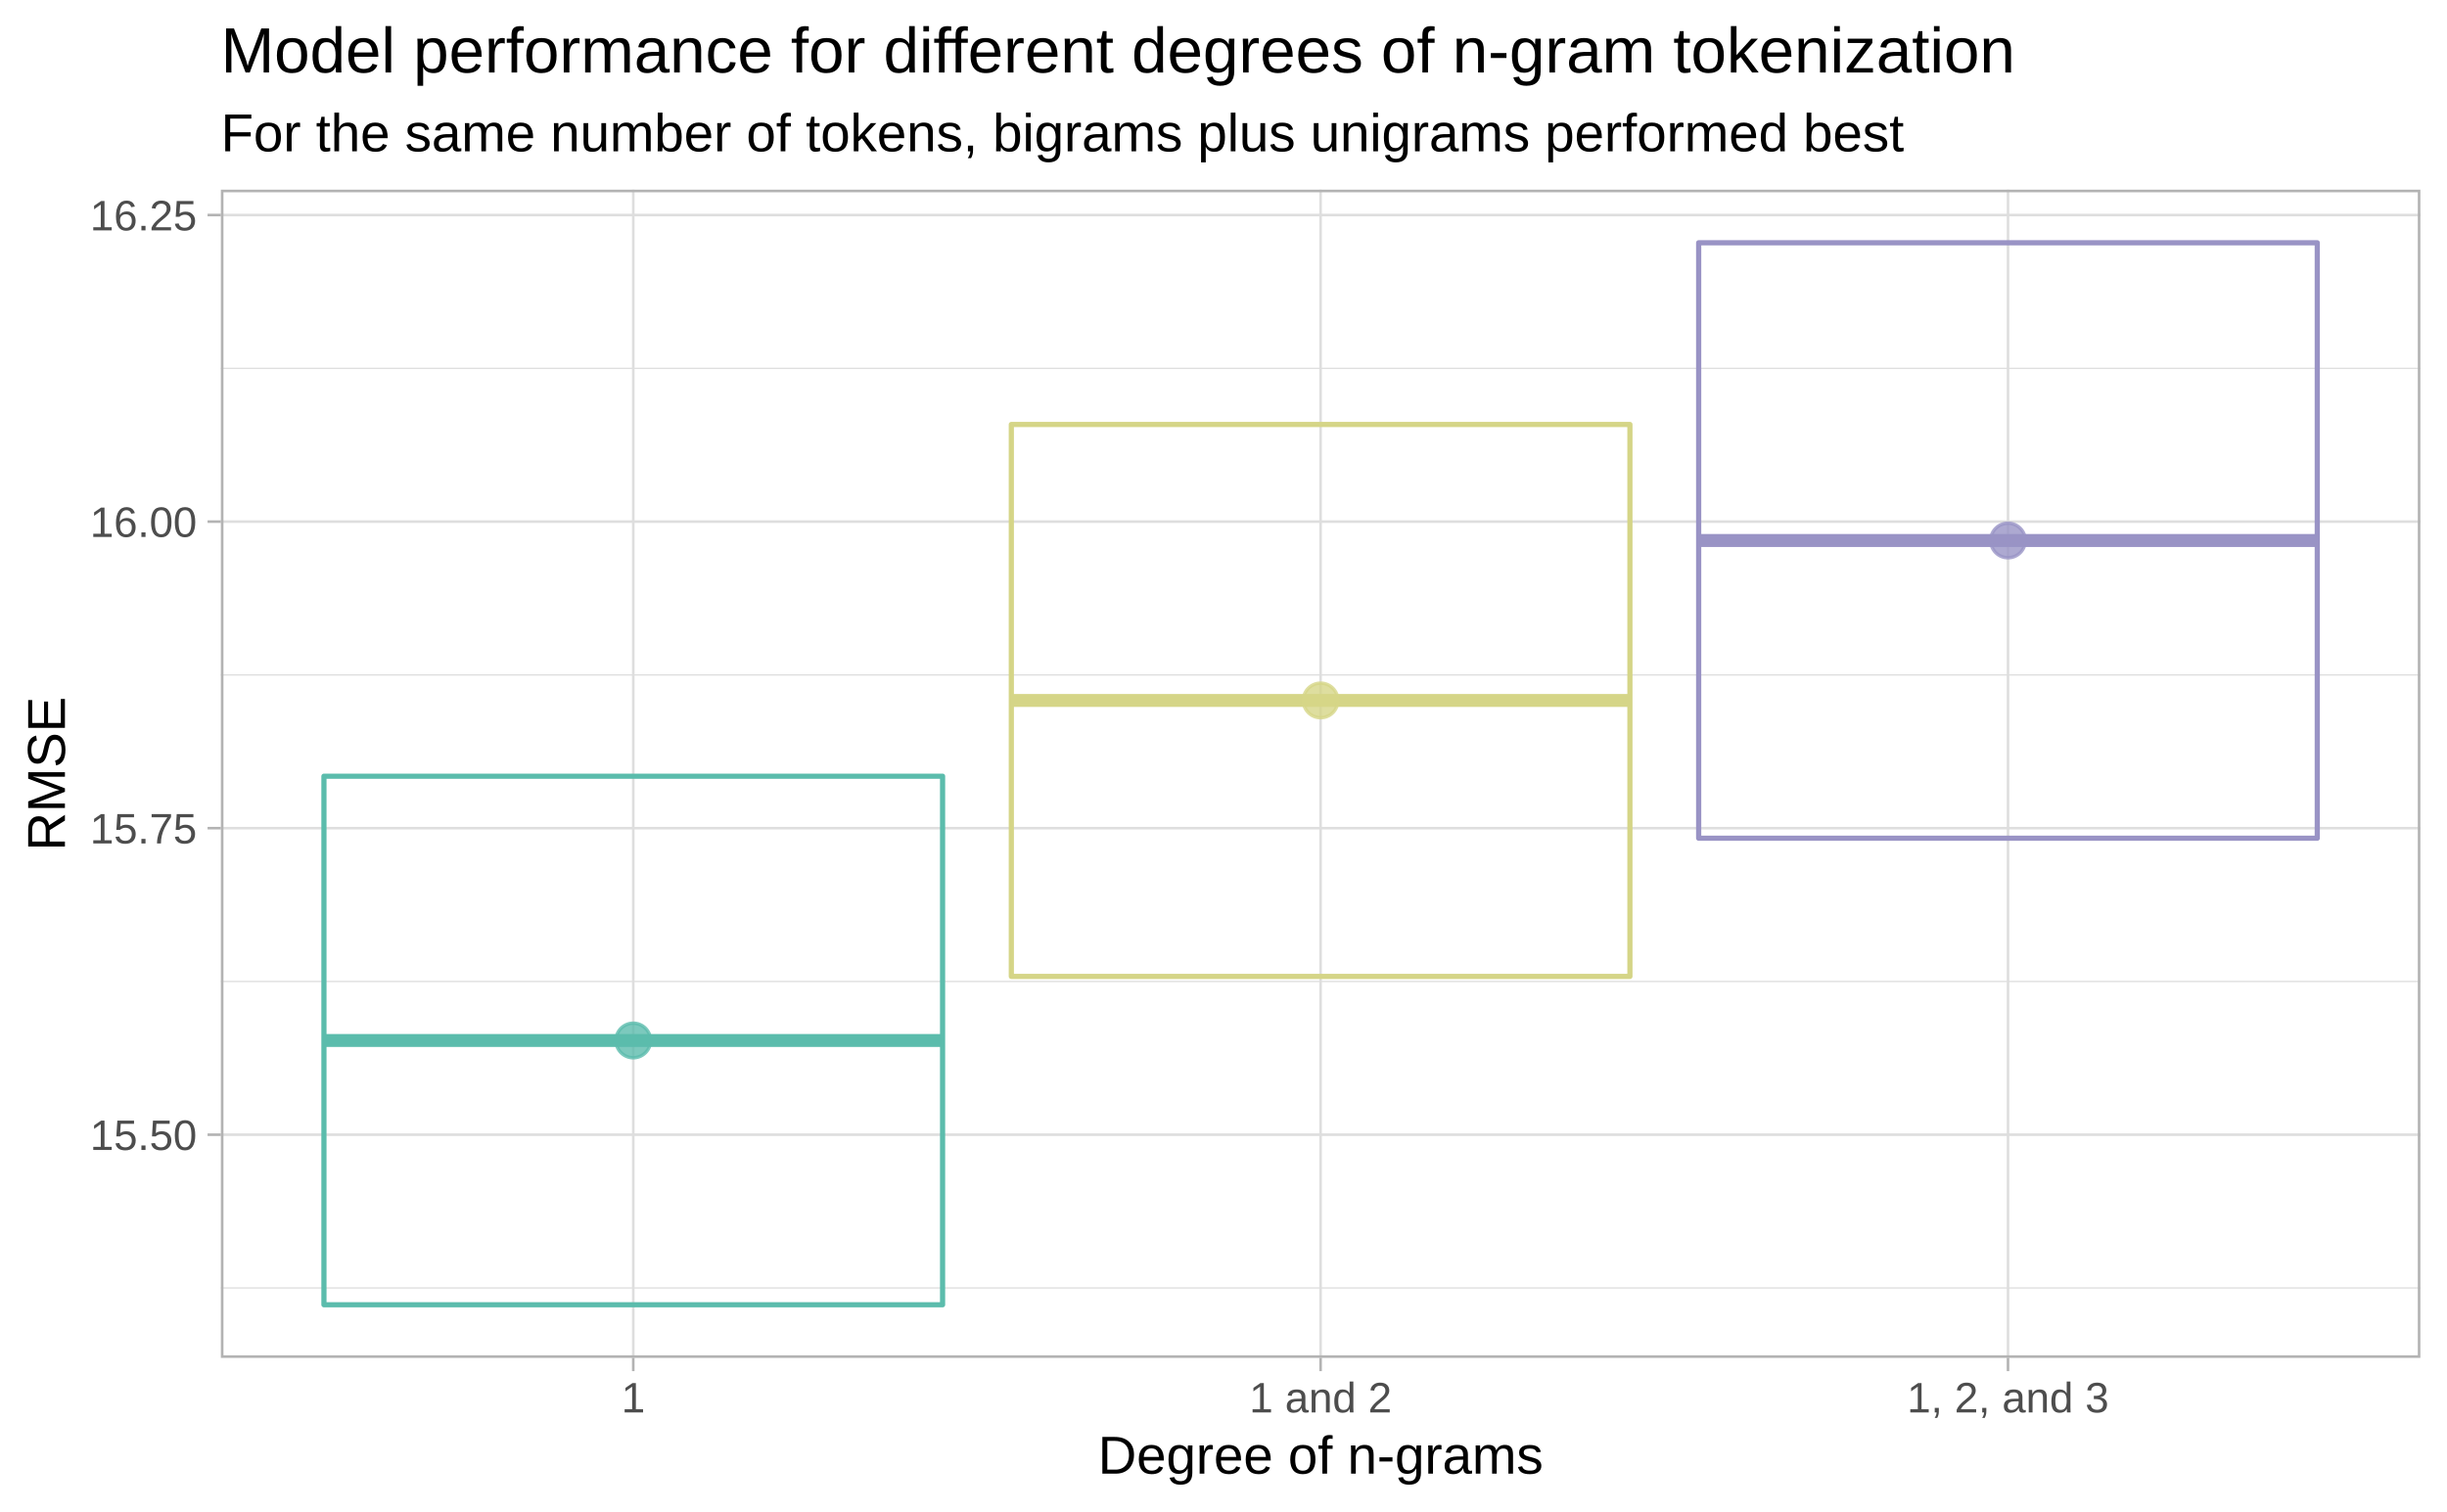
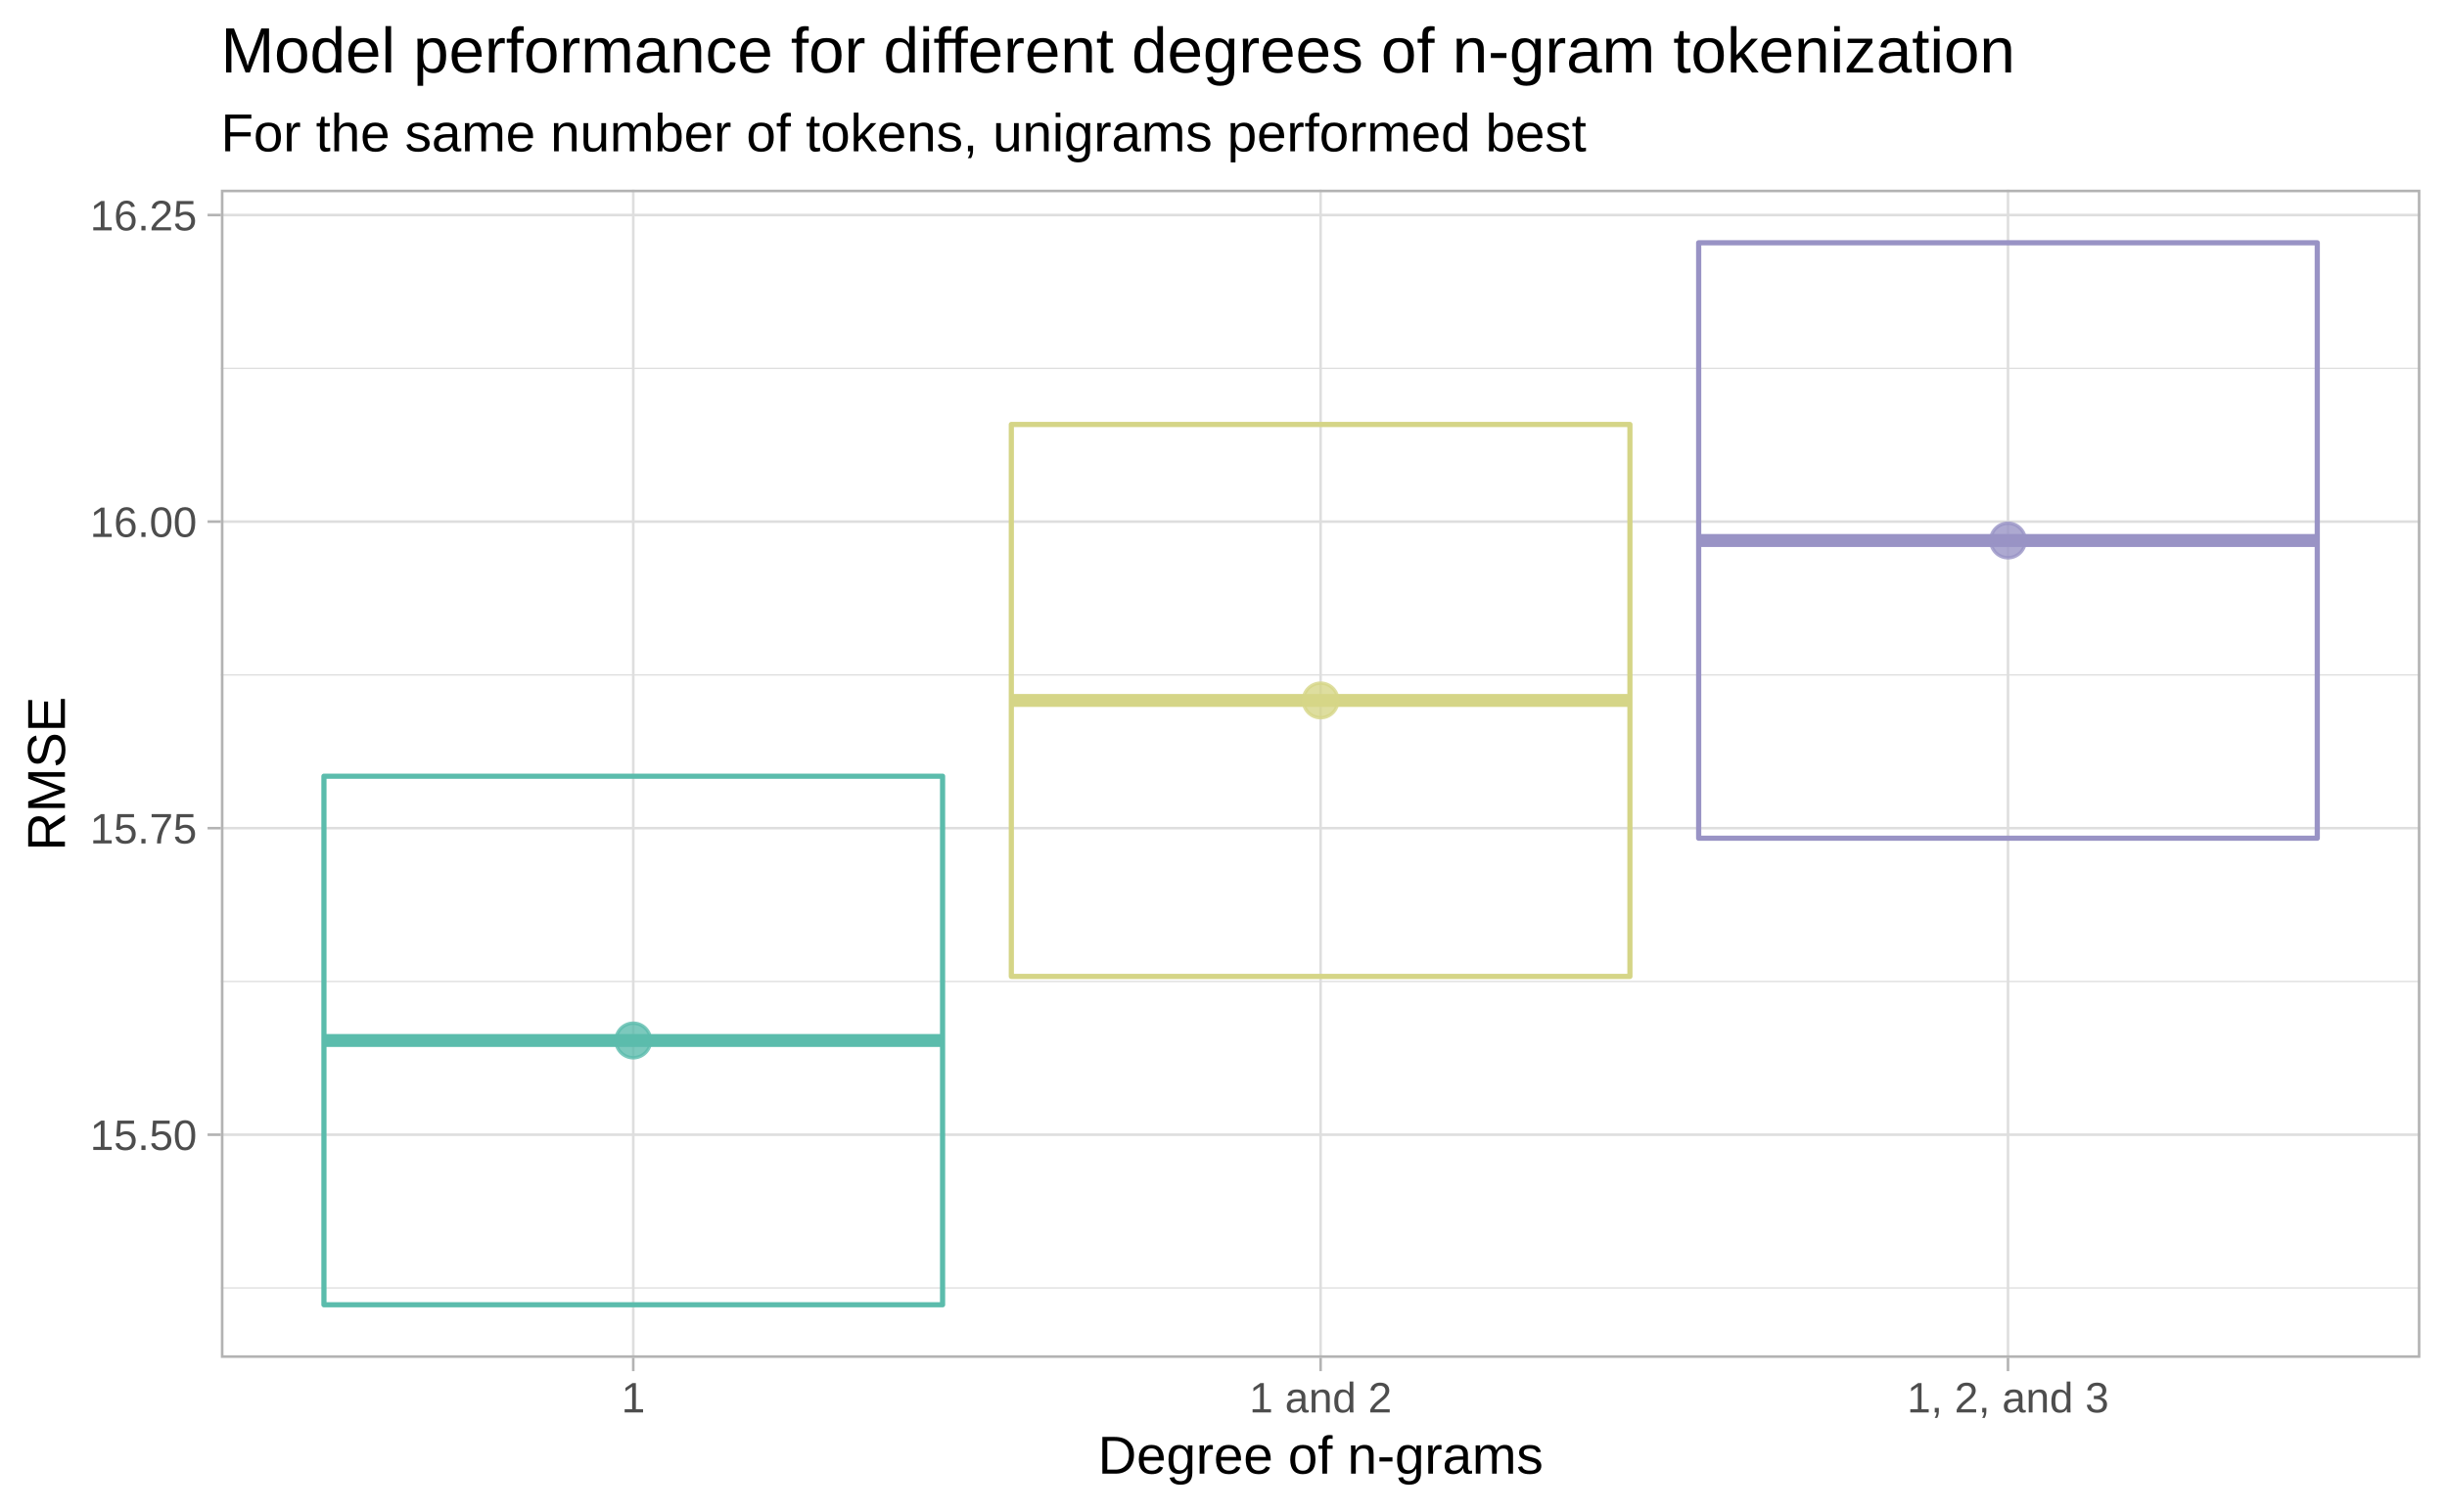
<svg xmlns="http://www.w3.org/2000/svg" class="svglite" width="504.00pt" height="311.47pt" viewBox="0 0 504.00 311.47">
  <defs>
    <style type="text/css">
    .svglite line, .svglite polyline, .svglite polygon, .svglite path, .svglite rect, .svglite circle {
      fill: none;
      stroke: #000000;
      stroke-linecap: round;
      stroke-linejoin: round;
      stroke-miterlimit: 10.00;
    }
  </style>
  </defs>
  <rect width="100%" height="100%" style="stroke: none; fill: #FFFFFF;" />
  <defs>
    <clipPath id="cpMC4wMHw1MDQuMDB8MC4wMHwzMTEuNDc=">
      <rect x="0.00" y="0.00" width="504.00" height="311.47" />
    </clipPath>
  </defs>
  <g clip-path="url(#cpMC4wMHw1MDQuMDB8MC4wMHwzMTEuNDc=)">
    <rect x="0.00" y="0.00" width="504.00" height="311.47" style="stroke-width: 1.07; stroke: #FFFFFF; fill: #FFFFFF;" />
  </g>
  <defs>
    <clipPath id="cpNDUuNDl8NDk4LjUyfDM5LjA3fDI3OS43Mg==">
      <rect x="45.49" y="39.07" width="453.03" height="240.65" />
    </clipPath>
  </defs>
  <g clip-path="url(#cpNDUuNDl8NDk4LjUyfDM5LjA3fDI3OS43Mg==)">
    <rect x="45.49" y="39.07" width="453.03" height="240.65" style="stroke-width: 1.07; stroke: none; fill: #FFFFFF;" />
    <polyline points="45.49,265.32 498.52,265.32 " style="stroke-width: 0.27; stroke: #DEDEDE; stroke-linecap: butt;" />
    <polyline points="45.49,202.18 498.52,202.18 " style="stroke-width: 0.27; stroke: #DEDEDE; stroke-linecap: butt;" />
    <polyline points="45.49,139.03 498.52,139.03 " style="stroke-width: 0.27; stroke: #DEDEDE; stroke-linecap: butt;" />
    <polyline points="45.49,75.88 498.52,75.88 " style="stroke-width: 0.27; stroke: #DEDEDE; stroke-linecap: butt;" />
    <polyline points="45.49,233.75 498.52,233.75 " style="stroke-width: 0.53; stroke: #DEDEDE; stroke-linecap: butt;" />
    <polyline points="45.49,170.60 498.52,170.60 " style="stroke-width: 0.53; stroke: #DEDEDE; stroke-linecap: butt;" />
    <polyline points="45.49,107.45 498.52,107.45 " style="stroke-width: 0.53; stroke: #DEDEDE; stroke-linecap: butt;" />
    <polyline points="45.49,44.30 498.52,44.30 " style="stroke-width: 0.53; stroke: #DEDEDE; stroke-linecap: butt;" />
    <polyline points="130.43,279.72 130.43,39.07 " style="stroke-width: 0.53; stroke: #DEDEDE; stroke-linecap: butt;" />
    <polyline points="272.00,279.72 272.00,39.07 " style="stroke-width: 0.53; stroke: #DEDEDE; stroke-linecap: butt;" />
    <polyline points="413.58,279.72 413.58,39.07 " style="stroke-width: 0.53; stroke: #DEDEDE; stroke-linecap: butt;" />
    <polygon points="66.72,159.90 66.72,268.78 194.14,268.78 194.14,159.90 66.72,159.90 " style="stroke-width: 1.07; stroke: #5BBCAC; fill: none;" />
    <polygon points="208.30,87.44 208.30,201.14 335.71,201.14 335.71,87.44 208.30,87.44 " style="stroke-width: 1.07; stroke: #D5D587; fill: none;" />
    <polygon points="349.87,50.01 349.87,172.67 477.28,172.67 477.28,50.01 349.87,50.01 " style="stroke-width: 1.07; stroke: #9993C5; fill: none;" />
    <line x1="66.72" y1="214.34" x2="194.14" y2="214.34" style="stroke-width: 2.67; stroke: #5BBCAC; stroke-linecap: butt;" />
    <line x1="208.30" y1="144.29" x2="335.71" y2="144.29" style="stroke-width: 2.67; stroke: #D5D587; stroke-linecap: butt;" />
    <line x1="349.87" y1="111.34" x2="477.28" y2="111.34" style="stroke-width: 2.67; stroke: #9993C5; stroke-linecap: butt;" />
    <circle cx="130.43" cy="214.34" r="3.56" style="stroke-width: 0.71; stroke: #5BBCAC; stroke-opacity: 0.80; fill: #5BBCAC; fill-opacity: 0.80;" />
    <circle cx="272.00" cy="144.29" r="3.56" style="stroke-width: 0.71; stroke: #D5D587; stroke-opacity: 0.80; fill: #D5D587; fill-opacity: 0.80;" />
    <circle cx="413.58" cy="111.34" r="3.56" style="stroke-width: 0.71; stroke: #9993C5; stroke-opacity: 0.80; fill: #9993C5; fill-opacity: 0.80;" />
    <rect x="45.49" y="39.07" width="453.03" height="240.65" style="stroke-width: 1.07; stroke: #B3B3B3;" />
  </g>
  <g clip-path="url(#cpMC4wMHw1MDQuMDB8MC4wMHwzMTEuNDc=)">
    <text x="40.56" y="236.90" text-anchor="end" style="font-size: 8.80px; fill: #4D4D4D; font-family: Arial;" textLength="22.02px" lengthAdjust="spacingAndGlyphs">15.50</text>
    <text x="40.56" y="173.75" text-anchor="end" style="font-size: 8.80px; fill: #4D4D4D; font-family: Arial;" textLength="22.02px" lengthAdjust="spacingAndGlyphs">15.75</text>
    <text x="40.56" y="110.61" text-anchor="end" style="font-size: 8.80px; fill: #4D4D4D; font-family: Arial;" textLength="22.02px" lengthAdjust="spacingAndGlyphs">16.00</text>
    <text x="40.56" y="47.46" text-anchor="end" style="font-size: 8.80px; fill: #4D4D4D; font-family: Arial;" textLength="22.02px" lengthAdjust="spacingAndGlyphs">16.25</text>
    <polyline points="42.75,233.75 45.49,233.75 " style="stroke-width: 0.53; stroke: #B3B3B3; stroke-linecap: butt;" />
    <polyline points="42.75,170.60 45.49,170.60 " style="stroke-width: 0.53; stroke: #B3B3B3; stroke-linecap: butt;" />
    <polyline points="42.75,107.45 45.49,107.45 " style="stroke-width: 0.53; stroke: #B3B3B3; stroke-linecap: butt;" />
    <polyline points="42.75,44.30 45.49,44.30 " style="stroke-width: 0.53; stroke: #B3B3B3; stroke-linecap: butt;" />
    <polyline points="130.43,282.46 130.43,279.72 " style="stroke-width: 0.53; stroke: #B3B3B3; stroke-linecap: butt;" />
    <polyline points="272.00,282.46 272.00,279.72 " style="stroke-width: 0.53; stroke: #B3B3B3; stroke-linecap: butt;" />
    <polyline points="413.58,282.46 413.58,279.72 " style="stroke-width: 0.53; stroke: #B3B3B3; stroke-linecap: butt;" />
    <text x="130.43" y="290.96" text-anchor="middle" style="font-size: 8.80px; fill: #4D4D4D; font-family: Arial;" textLength="4.90px" lengthAdjust="spacingAndGlyphs">1</text>
    <text x="272.00" y="290.96" text-anchor="middle" style="font-size: 8.80px; fill: #4D4D4D; font-family: Arial;" textLength="29.36px" lengthAdjust="spacingAndGlyphs">1 and 2</text>
    <text x="413.58" y="290.96" text-anchor="middle" style="font-size: 8.80px; fill: #4D4D4D; font-family: Arial;" textLength="41.58px" lengthAdjust="spacingAndGlyphs">1, 2, and 3</text>
    <text x="272.00" y="303.57" text-anchor="middle" style="font-size: 11.00px; font-family: Arial;" textLength="91.72px" lengthAdjust="spacingAndGlyphs">Degree of n-grams</text>
    <text transform="translate(13.37,159.40) rotate(-90)" text-anchor="middle" style="font-size: 11.00px; font-family: Arial;" textLength="31.78px" lengthAdjust="spacingAndGlyphs">RMSE</text>
-     <text x="45.49" y="31.17" style="font-size: 11.00px; font-family: Arial;" textLength="346.69px" lengthAdjust="spacingAndGlyphs">For the same number of tokens, bigrams plus unigrams performed best</text>
+     <text x="45.49" y="31.17" style="font-size: 11.00px; font-family: Arial;" textLength="281.27px" lengthAdjust="spacingAndGlyphs">For the same number of tokens, unigrams performed best</text>
    <text x="45.49" y="14.94" style="font-size: 13.20px; font-family: Arial;" textLength="369.55px" lengthAdjust="spacingAndGlyphs">Model performance for different degrees of n-gram tokenization</text>
  </g>
</svg>
